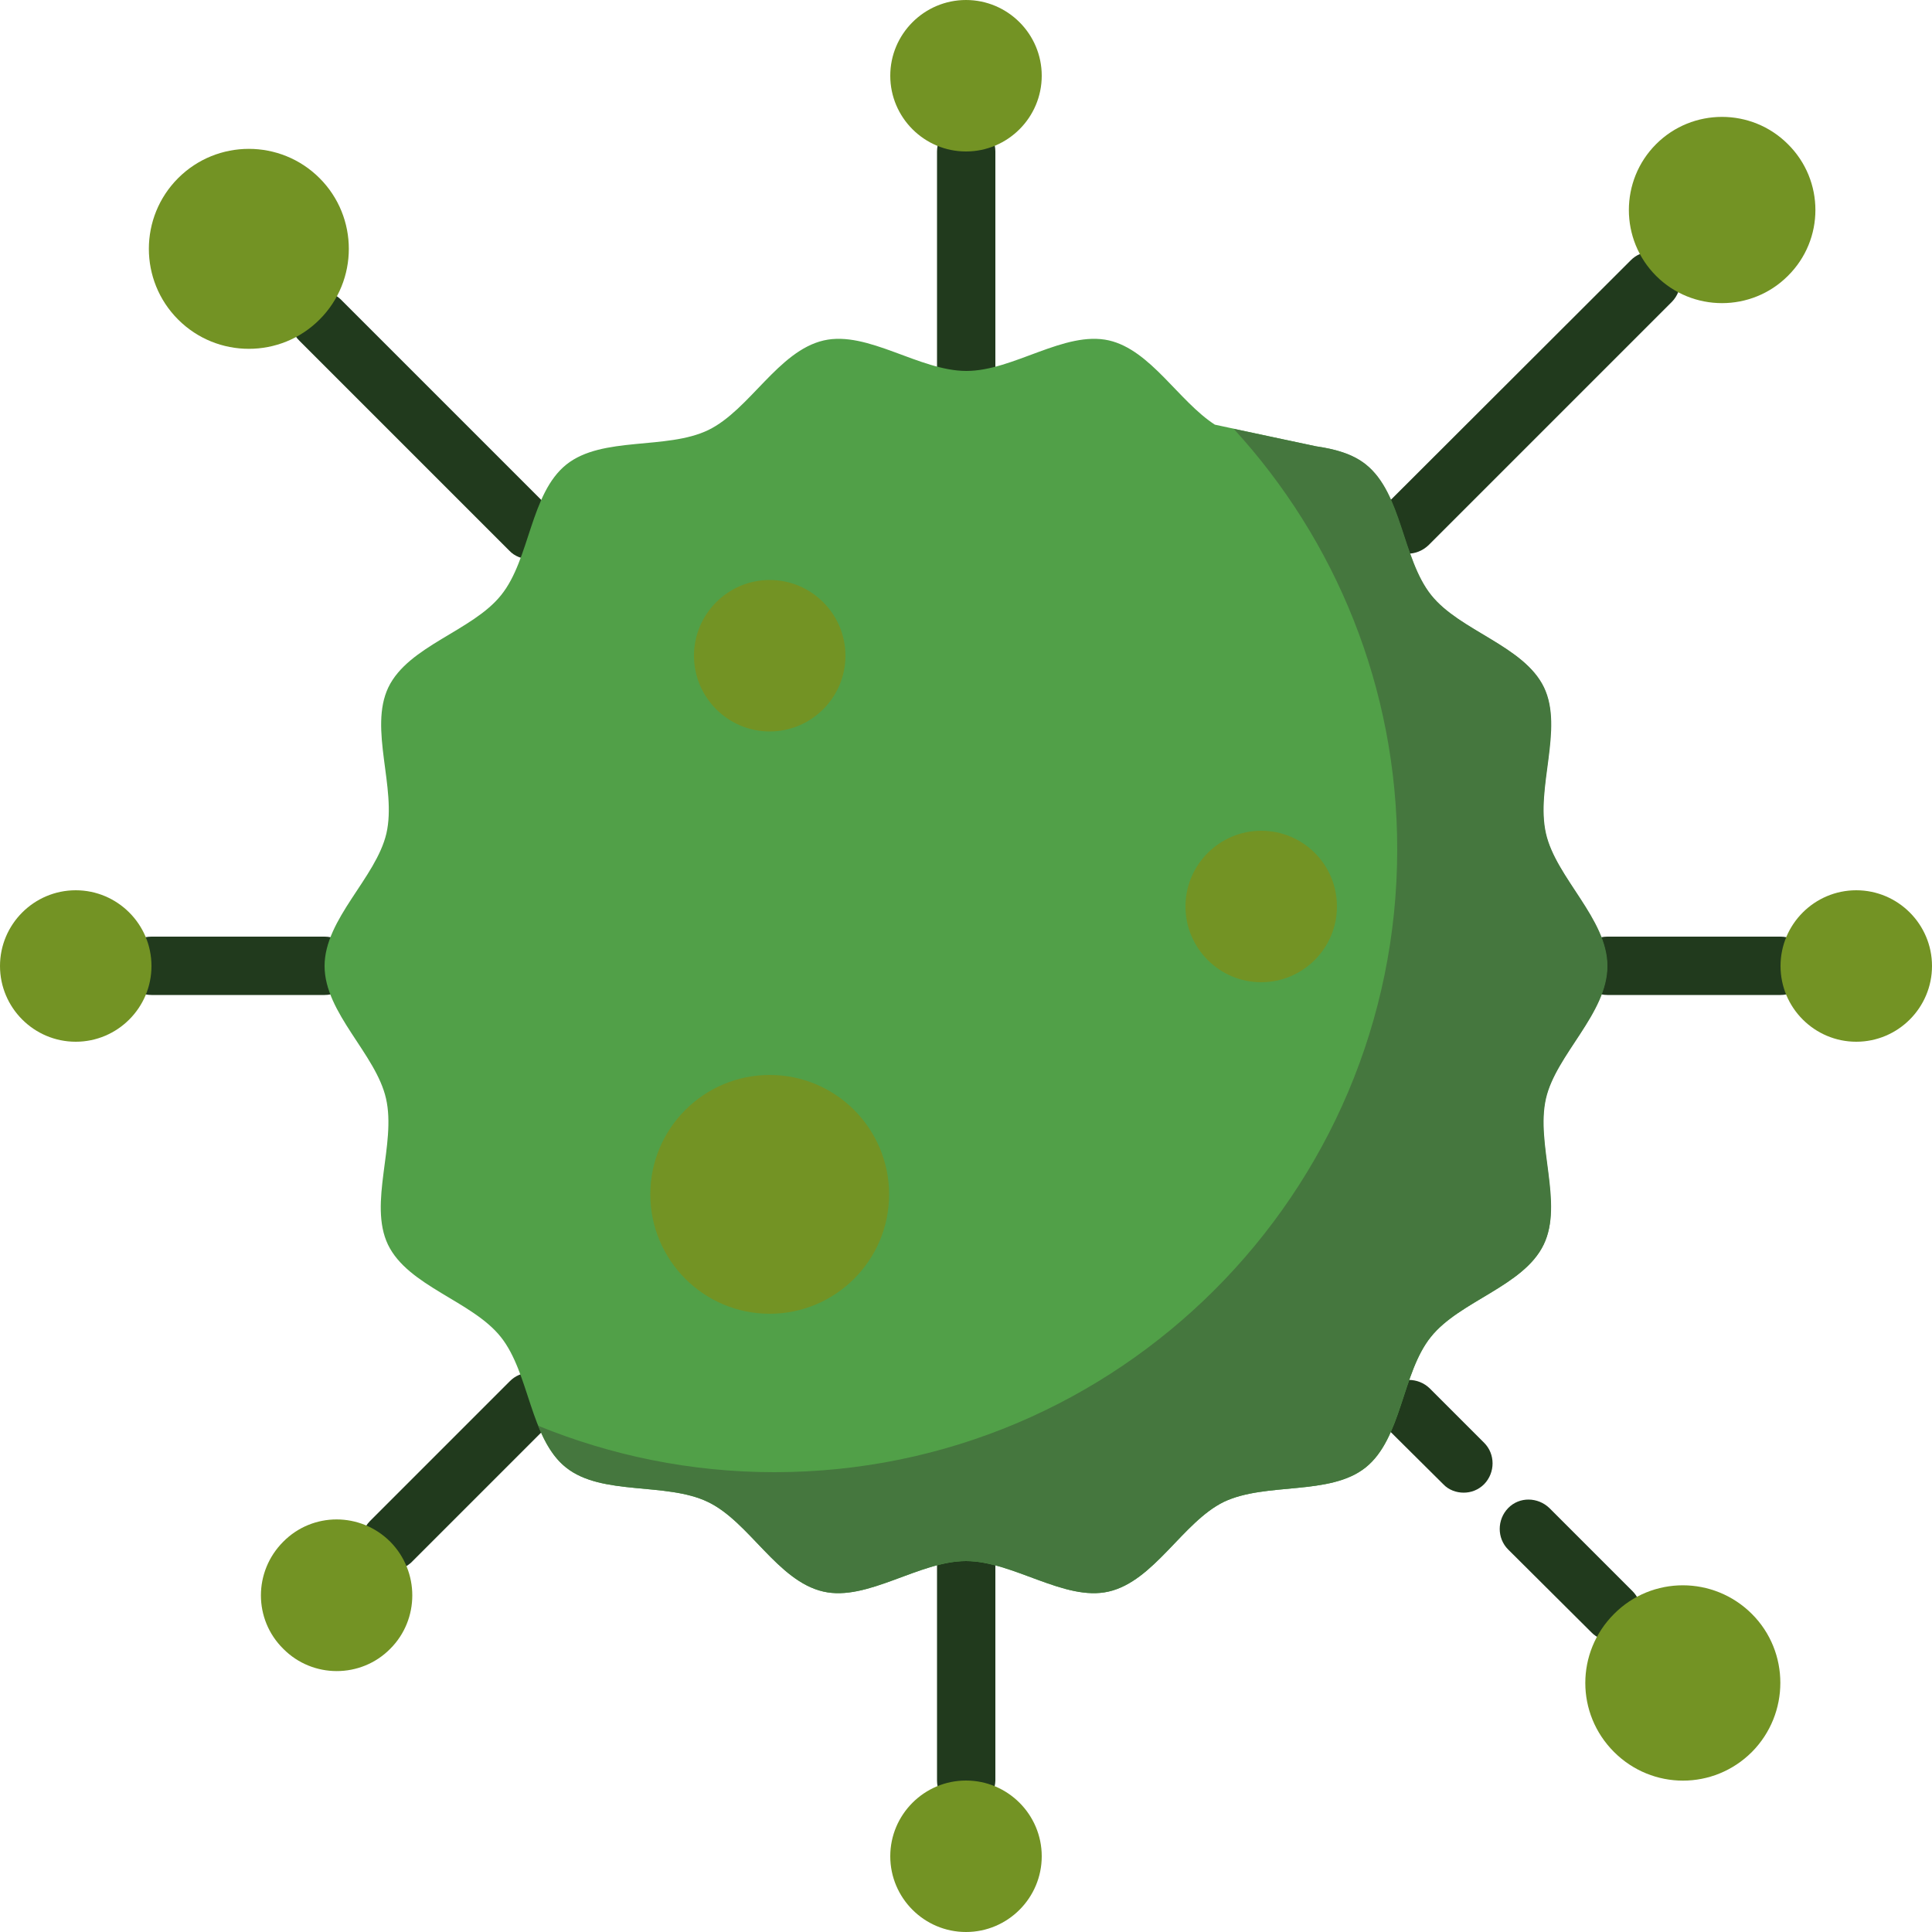
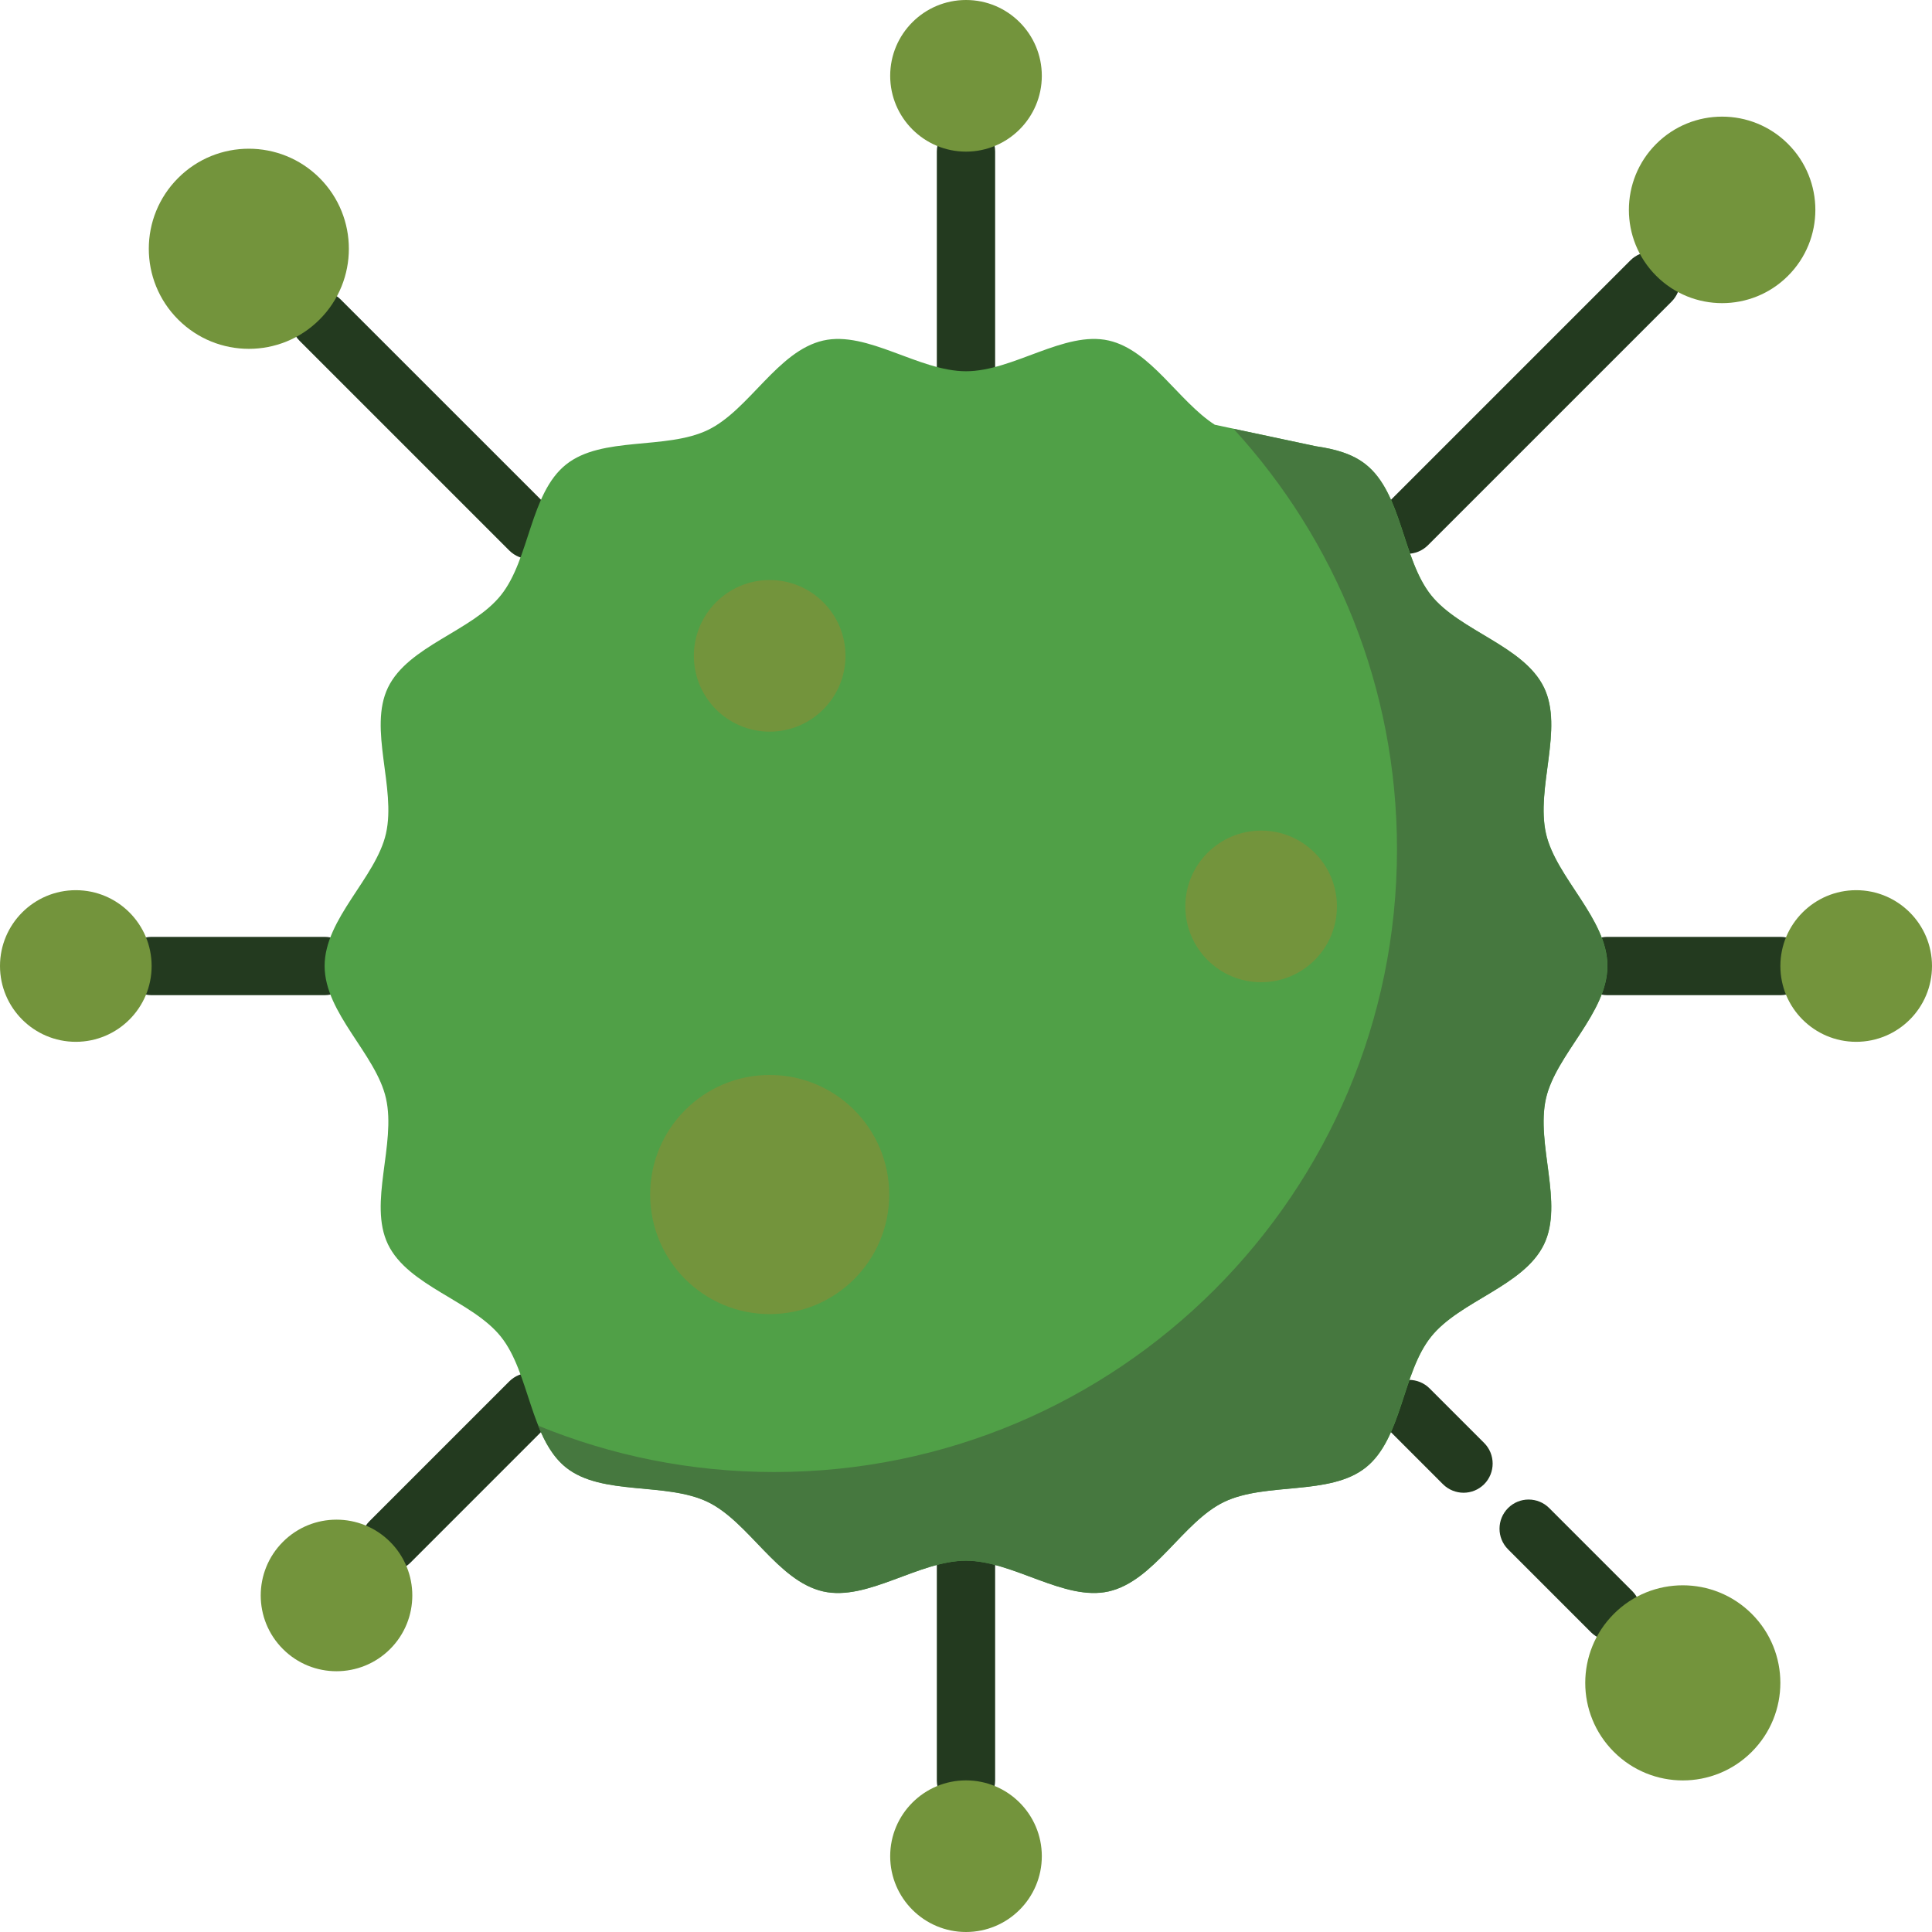
<svg xmlns="http://www.w3.org/2000/svg" version="1.1" id="Layer_1" x="0px" y="0px" viewBox="0 0 500 500" style="enable-background:new 0 0 500 500;" xml:space="preserve">
  <style type="text/css">
- 	.st0{fill:#213A1D;}
- 	.st1{fill:#51A048;}
- 	.st2{fill:#45773E;}
- 	.st3{fill:#739324;}
+ 	.st0{fill:#233A1F;}
+ 	.st1{fill:#50A047;}
+ 	.st2{fill:#46783F;}
+ 	.st3{fill:#73943C;}
</style>
-   <path id="XMLID_22_" class="st0" d="M250,103.6c-4.2,0-7.5-3.4-7.5-7.6V39.2c0-4.2,3.4-7.5,7.5-7.5c4.2,0,7.6,3.4,7.6,7.5v56.9  C257.5,100.2,254.2,103.6,250,103.6z" />
-   <path id="XMLID_21_" class="st0" d="M364.2,143.3c-1.9,0-3.9-0.7-5.3-2.2c-2.9-2.9-2.9-7.7,0-10.7l63.1-63c2.9-3,7.7-3,10.7,0  c2.9,2.9,2.9,7.7,0,10.7l-63,63C368.1,142.6,366.2,143.3,364.2,143.3z" />
-   <path id="XMLID_20_" class="st0" d="M460.8,257.5H416c-4.2,0-7.6-3.4-7.6-7.6c0-4.2,3.4-7.5,7.6-7.5h44.8c4.2,0,7.6,3.4,7.6,7.5  C468.3,254.2,464.9,257.5,460.8,257.5z" />
-   <path id="XMLID_19_" class="st0" d="M417.1,424.6c-1.9,0-3.9-0.7-5.3-2.2L390.3,401c-2.9-2.9-2.9-7.7,0-10.7s7.7-2.9,10.7,0  l21.5,21.5c2.9,2.9,2.9,7.7,0,10.7C421,423.9,419,424.6,417.1,424.6z" />
-   <path id="XMLID_18_" class="st0" d="M378.8,386.3c-1.9,0-3.9-0.7-5.3-2.2L359.3,370c-2.9-2.9-2.9-7.7,0-10.7c2.9-2.9,7.7-2.9,10.7,0  l14.1,14.1c2.9,2.9,2.9,7.7,0,10.7C382.6,385.6,380.7,386.3,378.8,386.3z" />
-   <path id="XMLID_17_" class="st0" d="M250,468.3c-4.2,0-7.5-3.4-7.5-7.5v-56.9c0-4.2,3.4-7.6,7.5-7.6c4.2,0,7.6,3.4,7.6,7.6v56.9  C257.5,464.9,254.2,468.3,250,468.3z" />
-   <path id="XMLID_16_" class="st0" d="M101,406.6c-1.9,0-3.9-0.7-5.3-2.2c-2.9-3-2.9-7.7,0-10.7l36.2-36.2c2.9-3,7.7-3,10.7,0  c2.9,2.9,2.9,7.7,0,10.7l-36.2,36.2C104.8,405.8,102.9,406.6,101,406.6z" />
-   <path id="XMLID_15_" class="st0" d="M84,257.5H39.2c-4.2,0-7.6-3.4-7.6-7.6c0-4.2,3.4-7.5,7.6-7.5H84c4.2,0,7.5,3.4,7.5,7.5  C91.6,254.2,88.2,257.5,84,257.5z" />
-   <path id="XMLID_14_" class="st0" d="M137.1,144.7c-1.9,0-3.9-0.7-5.3-2.2L77.5,88.2c-3-2.9-3-7.7,0-10.7c2.9-2.9,7.7-2.9,10.7,0  l54.3,54.3c2.9,3,2.9,7.7,0,10.7C141,143.9,139.1,144.7,137.1,144.7z" />
-   <path id="XMLID_13_" class="st1" d="M314.4,109.9c-9.4-6.1-16.6-19.3-27.4-21.8c-11.5-2.6-24.7,7.9-36.9,7.9  c-12.2,0-25.5-10.5-36.9-7.9c-11.8,2.7-19.2,18-29.9,23.2c-10.8,5.2-27.4,1.5-36.7,8.9c-9.4,7.5-9.4,24.5-16.9,33.8  c-7.4,9.3-24,13.1-29.2,23.9c-5.1,10.7,2.2,26-0.5,37.8C97.3,227.2,84,237.8,84,250c0,12.2,13.3,22.8,15.9,34.3  c2.7,11.8-4.6,27.1,0.5,37.8c5.2,10.8,21.8,14.6,29.2,23.9c7.5,9.4,7.5,26.3,16.9,33.8c9.3,7.4,25.9,3.7,36.7,8.9  c10.7,5.1,18,20.5,29.9,23.2c11.4,2.6,24.7-7.9,36.9-7.9c12.2,0,25.5,10.5,36.9,7.9c11.8-2.7,19.2-18,29.8-23.2  c10.9-5.2,27.4-1.5,36.7-8.9c9.4-7.5,9.4-24.5,16.9-33.8c7.4-9.3,24-13.1,29.2-23.9c5.1-10.7-2.2-26,0.5-37.8  c2.6-11.4,15.9-22,15.9-34.3c0-12.2-13.3-22.8-15.9-34.3c-2.7-11.8,4.6-27.1-0.5-37.8c-5.2-10.8-21.8-14.6-29.2-23.9  c-7.5-9.4-7.5-26.3-16.9-33.8c-3.5-2.8-8.1-4-12.9-4.7L314.4,109.9z" />
-   <path id="XMLID_12_" class="st2" d="M400.1,284.3c2.6-11.4,15.9-22,15.9-34.3c0-12.2-13.3-22.8-15.9-34.3  c-2.7-11.8,4.6-27.1-0.5-37.8c-5.2-10.8-21.8-14.6-29.2-23.9c-7.5-9.4-7.5-26.3-16.9-33.8c-3.5-2.8-8.1-4-12.9-4.7l-21.3-4.5  c26.3,28.7,42.3,66.9,42.3,108.8c0,89-72.2,161.2-161.2,161.2c-21.6,0-42.2-4.3-61.1-12c1.7,4.3,3.9,8.2,7.2,10.8  c9.3,7.4,25.9,3.7,36.7,8.9c10.7,5.1,18,20.5,29.9,23.2c11.4,2.6,24.7-7.9,36.9-7.9c12.2,0,25.5,10.5,36.9,7.9  c11.8-2.7,19.2-18,29.8-23.2c10.9-5.2,27.4-1.5,36.7-8.9c9.4-7.5,9.4-24.5,16.9-33.8c7.4-9.3,24-13.1,29.2-23.9  C404.7,311.4,397.4,296.1,400.1,284.3z" />
+   <path class="st0" d="M249.99,103.63c-4.16,0-7.54-3.38-7.54-7.55V39.22c0-4.16,3.38-7.54,7.54-7.54c4.17,0,7.55,3.38,7.55,7.54  v56.85C257.55,100.25,254.16,103.63,249.99,103.63z" />
+   <path class="st0" d="M364.23,143.32c-1.93,0-3.87-0.74-5.34-2.21c-2.94-2.94-2.94-7.72,0-10.67l63.05-63.05  c2.94-2.95,7.72-2.95,10.66,0c2.94,2.94,2.94,7.72,0,10.67l-63.05,63.05C368.08,142.58,366.15,143.32,364.23,143.32z" />
+   <path class="st0" d="M460.76,257.55h-44.78c-4.16,0-7.55-3.38-7.55-7.55c0-4.16,3.38-7.54,7.55-7.54h44.78  c4.17,0,7.56,3.38,7.56,7.54C468.3,254.17,464.93,257.55,460.76,257.55z" />
+   <path class="st0" d="M417.09,424.64c-1.93,0-3.87-0.74-5.35-2.21l-21.46-21.47c-2.94-2.94-2.94-7.72,0-10.67s7.72-2.94,10.66,0  l21.47,21.47c2.94,2.94,2.94,7.72,0,10.67C420.95,423.9,419.03,424.64,417.09,424.64z" />
+   <path class="st0" d="M378.77,386.32c-1.91,0-3.87-0.74-5.34-2.21l-14.12-14.12c-2.93-2.94-2.93-7.72,0-10.67  c2.94-2.94,7.72-2.94,10.67,0l14.12,14.12c2.93,2.94,2.93,7.72,0,10.67C382.63,385.58,380.7,386.32,378.77,386.32z" />
+   <path class="st0" d="M249.99,468.31c-4.16,0-7.54-3.38-7.54-7.54v-56.85c0-4.17,3.38-7.55,7.54-7.55c4.17,0,7.55,3.38,7.55,7.55  v56.85C257.55,464.93,254.16,468.31,249.99,468.31z" />
+   <path class="st0" d="M100.96,406.58c-1.93,0-3.87-0.74-5.35-2.21c-2.94-2.95-2.94-7.72,0-10.68l36.17-36.17  c2.94-2.95,7.72-2.95,10.67,0c2.93,2.94,2.93,7.72,0,10.66l-36.17,36.18C104.82,405.84,102.89,406.58,100.96,406.58z" />
+   <path class="st0" d="M84.01,257.55H39.23c-4.16,0-7.56-3.38-7.56-7.55c0-4.16,3.38-7.54,7.56-7.54h44.78c4.16,0,7.54,3.38,7.54,7.54  C91.55,254.17,88.18,257.55,84.01,257.55z" />
+   <path class="st0" d="M137.14,144.68c-1.93,0-3.87-0.74-5.34-2.21L77.53,88.2c-2.95-2.94-2.95-7.72,0-10.67  c2.94-2.94,7.72-2.94,10.66,0l54.28,54.27c2.93,2.95,2.93,7.72,0,10.68C141,143.94,139.06,144.68,137.14,144.68z" />
+   <path class="st1" d="M314.38,109.92c-9.42-6.08-16.55-19.31-27.44-21.79c-11.46-2.6-24.7,7.95-36.94,7.95  c-12.23,0-25.49-10.54-36.94-7.95c-11.83,2.69-19.18,18-29.86,23.15c-10.85,5.23-27.38,1.5-36.7,8.93  c-9.37,7.47-9.37,24.46-16.86,33.82c-7.42,9.31-24.01,13.09-29.24,23.92c-5.13,10.66,2.18,25.95-0.51,37.77  c-2.6,11.45-15.88,22.02-15.88,34.26c0,12.24,13.3,22.82,15.88,34.27c2.69,11.83-4.62,27.11,0.51,37.77  c5.23,10.84,21.82,14.62,29.24,23.93c7.47,9.36,7.49,26.34,16.87,33.81c9.31,7.43,25.87,3.7,36.7,8.93  c10.66,5.15,18.03,20.47,29.86,23.15c11.45,2.6,24.7-7.95,36.94-7.95c12.24,0,25.49,10.54,36.94,7.95  c11.82-2.69,19.18-18,29.85-23.15c10.86-5.23,27.4-1.5,36.7-8.93c9.37-7.47,9.37-24.46,16.87-33.81  c7.42-9.32,24.01-13.09,29.24-23.93c5.13-10.66-2.18-25.95,0.5-37.77c2.61-11.45,15.89-22.03,15.89-34.27  c0-12.24-13.3-22.81-15.89-34.26c-2.68-11.82,4.62-27.11-0.5-37.77c-5.23-10.84-21.81-14.62-29.24-23.92  c-7.47-9.37-7.49-26.35-16.87-33.82c-3.51-2.81-8.07-4.02-12.95-4.73L314.38,109.92z" />
+   <path class="st2" d="M400.08,284.27c2.61-11.45,15.89-22.03,15.89-34.27c0-12.24-13.3-22.81-15.89-34.26  c-2.68-11.82,4.62-27.11-0.5-37.77c-5.23-10.84-21.81-14.62-29.24-23.92c-7.47-9.36-7.49-26.35-16.87-33.82  c-3.51-2.81-8.07-4.02-12.95-4.73l-21.27-4.52c26.26,28.67,42.29,66.87,42.29,108.81c0,89.01-72.15,161.17-161.17,161.17  c-21.62,0-42.24-4.27-61.1-12c1.72,4.29,3.87,8.16,7.19,10.83c9.31,7.43,25.87,3.7,36.7,8.93c10.66,5.15,18.03,20.47,29.86,23.15  c11.45,2.6,24.7-7.95,36.94-7.95c12.24,0,25.49,10.54,36.94,7.95c11.82-2.69,19.18-18,29.85-23.15c10.86-5.23,27.4-1.5,36.7-8.93  c9.37-7.47,9.37-24.46,16.86-33.81c7.43-9.32,24.01-13.09,29.24-23.93C404.72,311.37,397.4,296.08,400.08,284.27z" />
  <g>
-     <path id="XMLID_11_" class="st3" d="M218.8,169.7c0,10.8-8.8,19.6-19.6,19.6c-10.8,0-19.6-8.8-19.6-19.6c0-10.8,8.8-19.6,19.6-19.6   C210,150.1,218.8,158.9,218.8,169.7z" />
-     <path id="XMLID_10_" class="st3" d="M269.6,19.6c0,10.8-8.8,19.6-19.6,19.6c-10.8,0-19.6-8.8-19.6-19.6C230.4,8.8,239.2,0,250,0   C260.8,0,269.6,8.8,269.6,19.6z" />
-     <path id="XMLID_9_" class="st3" d="M346,234.6c0,10.8-8.8,19.6-19.6,19.6c-10.8,0-19.6-8.8-19.6-19.6c0-10.8,8.8-19.6,19.6-19.6   C337.2,215,346,223.7,346,234.6z" />
-     <path id="XMLID_8_" class="st3" d="M230.1,309.1c0,17.1-13.9,30.9-30.9,30.9c-17.1,0-30.9-13.9-30.9-30.9   c0-17.1,13.9-30.9,30.9-30.9C216.3,278.2,230.1,292.1,230.1,309.1z" />
-     <path id="XMLID_7_" class="st3" d="M462.7,37.3c-9.4-9.4-24.7-9.4-34.1,0c-9.4,9.4-9.4,24.7,0,34.1c9.4,9.4,24.7,9.4,34.1,0   C472.2,62,472.2,46.7,462.7,37.3z" />
-     <path id="XMLID_6_" class="st3" d="M500,250c0,10.8-8.8,19.6-19.6,19.6c-10.8,0-19.6-8.8-19.6-19.6c0-10.8,8.8-19.6,19.6-19.6   C491.2,230.4,500,239.2,500,250z" />
-     <path id="XMLID_5_" class="st3" d="M453.4,417.7c-9.9-9.9-25.9-9.9-35.7,0c-9.9,9.9-9.9,25.8,0,35.7c9.9,9.9,25.8,9.9,35.7,0   C463.2,443.5,463.2,427.5,453.4,417.7z" />
-     <path id="XMLID_4_" class="st3" d="M269.6,480.4c0,10.8-8.8,19.6-19.6,19.6c-10.8,0-19.6-8.8-19.6-19.6c0-10.8,8.8-19.6,19.6-19.6   C260.8,460.8,269.6,469.6,269.6,480.4z" />
-     <path id="XMLID_3_" class="st3" d="M101,399c-7.7-7.7-20.1-7.7-27.7,0c-7.7,7.7-7.7,20.1,0,27.7c7.6,7.7,20.1,7.7,27.7,0   C108.6,419.1,108.6,406.7,101,399z" />
-     <path id="XMLID_2_" class="st3" d="M39.2,250c0,10.8-8.8,19.6-19.6,19.6S0,260.8,0,250c0-10.8,8.8-19.6,19.6-19.6   S39.2,239.2,39.2,250z" />
-     <path id="XMLID_1_" class="st3" d="M82.7,46.1C72.6,36,56.2,36,46.1,46.1C36,56.2,36,72.6,46.1,82.7c10.1,10.1,26.5,10.1,36.6,0   C92.8,72.6,92.8,56.2,82.7,46.1z" />
+     <path class="st3" d="M218.81,169.73c0,10.83-8.79,19.62-19.62,19.62c-10.84,0-19.62-8.79-19.62-19.62   c0-10.84,8.79-19.62,19.62-19.62C210.03,150.11,218.81,158.89,218.81,169.73z" />
+     <path class="st3" d="M269.62,19.62c0,10.83-8.79,19.62-19.62,19.62c-10.83,0-19.62-8.79-19.62-19.62c0-10.84,8.8-19.62,19.62-19.62   C260.83-0.01,269.62,8.78,269.62,19.62z" />
+     <path class="st3" d="M346,234.58c0,10.83-8.78,19.62-19.62,19.62c-10.84,0-19.62-8.79-19.62-19.62c0-10.84,8.79-19.62,19.62-19.62   C337.22,214.95,346,223.74,346,234.58z" />
+     <path class="st3" d="M230.13,309.15c0,17.09-13.85,30.94-30.93,30.94c-17.1,0-30.94-13.85-30.94-30.94   c0-17.09,13.85-30.95,30.94-30.95C216.28,278.2,230.13,292.05,230.13,309.15z" />
+     <path class="st3" d="M462.74,37.25c-9.41-9.42-24.7-9.42-34.12,0c-9.42,9.42-9.42,24.71,0,34.13c9.42,9.43,24.71,9.43,34.12,0   C472.17,61.96,472.17,46.67,462.74,37.25z" />
+     <path class="st3" d="M500,250c0,10.84-8.79,19.62-19.62,19.62c-10.83,0-19.62-8.78-19.62-19.62c0-10.83,8.8-19.62,19.62-19.62   C491.2,230.38,500,239.17,500,250z" />
+     <path class="st3" d="M453.36,417.67c-9.87-9.86-25.86-9.86-35.7,0c-9.86,9.86-9.87,25.84,0,35.7c9.87,9.87,25.85,9.87,35.7,0   C463.22,443.51,463.22,427.53,453.36,417.67z" />
+     <path class="st3" d="M269.62,480.38c0,10.84-8.79,19.62-19.62,19.62c-10.83,0-19.62-8.79-19.62-19.62   c0-10.83,8.8-19.62,19.62-19.62C260.83,460.76,269.62,469.55,269.62,480.38z" />
+     <path class="st3" d="M100.96,399.03c-7.66-7.66-20.1-7.66-27.74,0c-7.66,7.66-7.66,20.08,0,27.74c7.64,7.66,20.08,7.66,27.74,0   C108.62,419.12,108.62,406.69,100.96,399.03z" />
+     <path class="st3" d="M39.24,250c0,10.84-8.8,19.62-19.62,19.62S0,260.83,0,250c0-10.83,8.79-19.62,19.62-19.62   S39.24,239.17,39.24,250z" />
+     <path class="st3" d="M82.71,46.07c-10.12-10.11-26.52-10.11-36.61,0c-10.12,10.11-10.12,26.5,0,36.62   c10.12,10.12,26.5,10.12,36.61,0C92.81,72.58,92.81,56.19,82.71,46.07z" />
  </g>
</svg>
